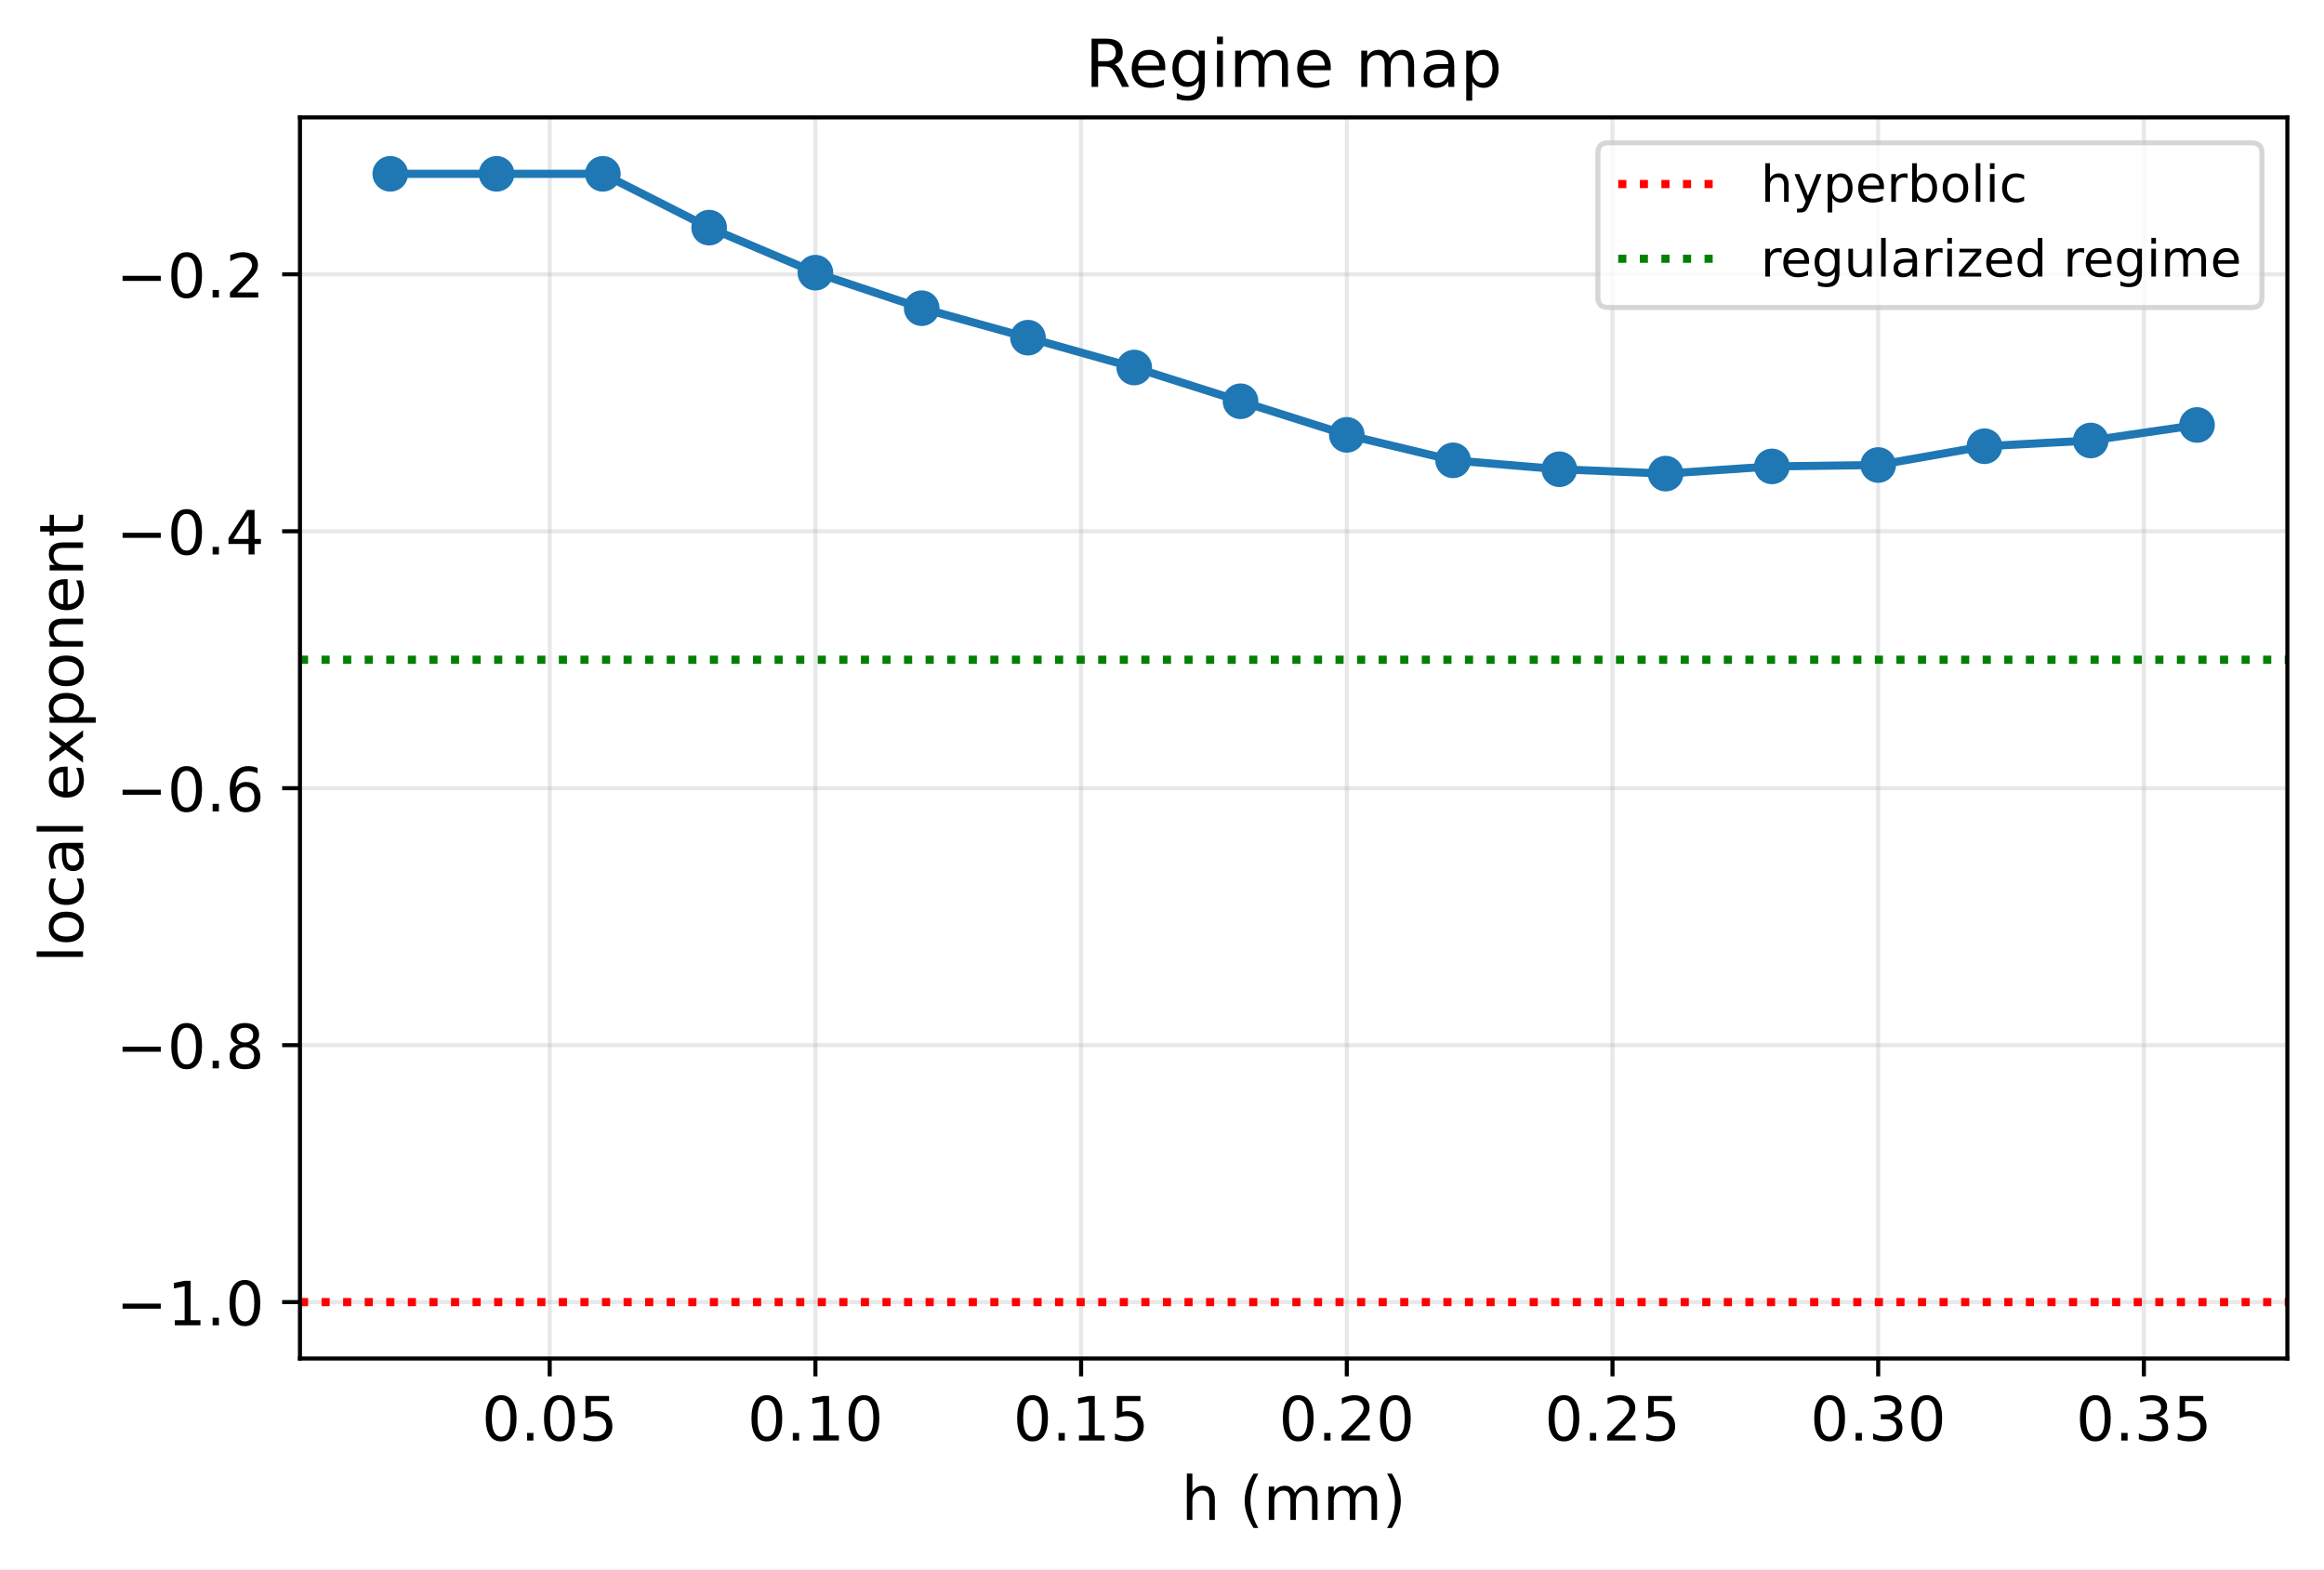
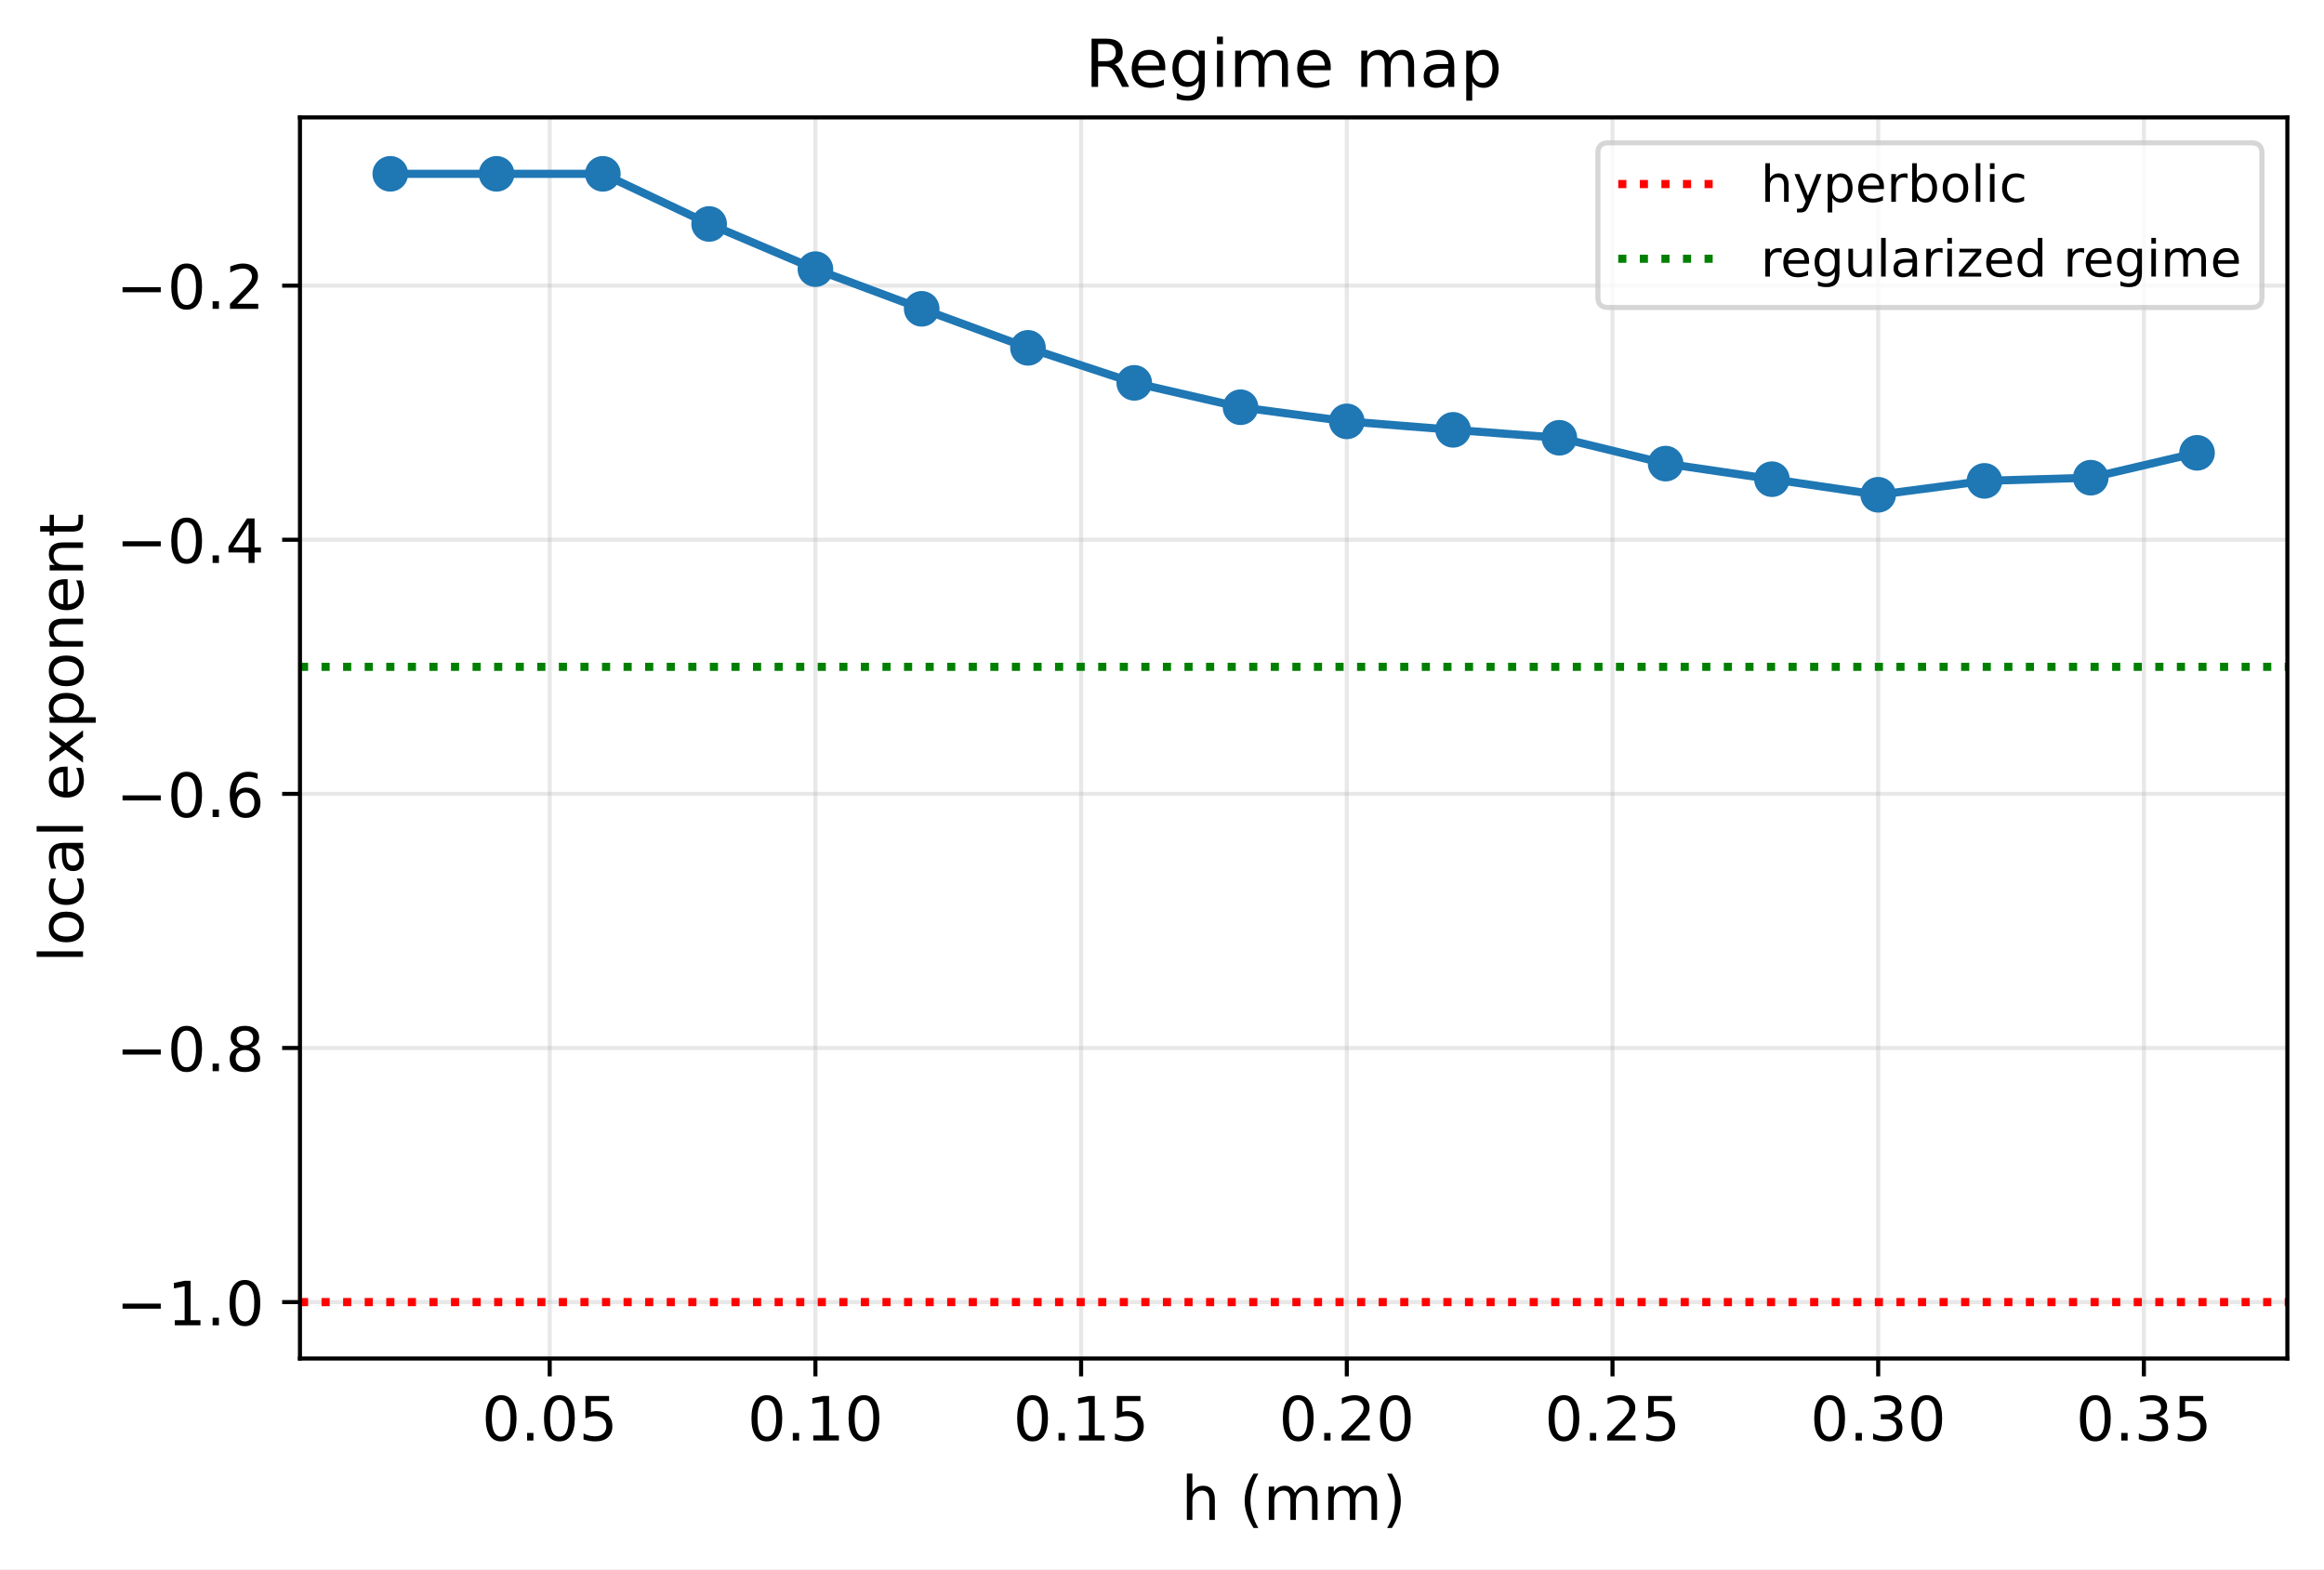
<svg xmlns="http://www.w3.org/2000/svg" xmlns:xlink="http://www.w3.org/1999/xlink" width="456.753pt" height="308.441pt" viewBox="0 0 456.753 308.441" version="1.1">
  <defs>
    <style type="text/css">*{stroke-linejoin: round; stroke-linecap: butt}</style>
  </defs>
  <g id="figure_1">
    <g id="patch_1">
      <path d="M 0 308.441  L 456.753 308.441  L 456.753 0  L 0 0  z " style="fill: #ffffff" />
    </g>
    <g id="axes_1">
      <g id="patch_2">
        <path d="M 58.953 267.014  L 449.553 267.014  L 449.553 23.078  L 58.953 23.078  z " style="fill: #ffffff" />
      </g>
      <g id="matplotlib.axis_1">
        <g id="xtick_1">
          <g id="line2d_1">
-             <path d="M 108.039 267.014  L 108.039 23.078  " clip-path="url(#pe125608d99)" style="fill: none; stroke: #b0b0b0; stroke-opacity: 0.3; stroke-width: 0.8; stroke-linecap: square" />
+             <path d="M 108.039 267.014  L 108.039 23.078  " clip-path="url(#p8f885ddbbd)" style="fill: none; stroke: #b0b0b0; stroke-opacity: 0.3; stroke-width: 0.8; stroke-linecap: square" />
          </g>
          <g id="line2d_2">
            <defs>
-               <path id="m9212f986fa" d="M 0 0  L 0 3.5  " style="stroke: #000000; stroke-width: 0.8" />
-             </defs>
-             <g>
-               <use xlink:href="#m9212f986fa" x="108.039" y="267.014" style="stroke: #000000; stroke-width: 0.8" />
+               <path id="m305a3345f8" d="M 0 0  L 0 3.5  " style="stroke: #000000; stroke-width: 0.8" />
+             </defs>
+             <g>
+               <use xlink:href="#m305a3345f8" x="108.039" y="267.014" style="stroke: #000000; stroke-width: 0.8" />
            </g>
          </g>
          <g id="text_1">
            <g transform="translate(94.67985 283.1321) scale(0.12 -0.12)">
              <defs>
                <path id="DejaVuSans-30" d="M 2034 4250  Q 1547 4250 1301 3770  Q 1056 3291 1056 2328  Q 1056 1369 1301 889  Q 1547 409 2034 409  Q 2525 409 2770 889  Q 3016 1369 3016 2328  Q 3016 3291 2770 3770  Q 2525 4250 2034 4250  z M 2034 4750  Q 2819 4750 3233 4129  Q 3647 3509 3647 2328  Q 3647 1150 3233 529  Q 2819 -91 2034 -91  Q 1250 -91 836 529  Q 422 1150 422 2328  Q 422 3509 836 4129  Q 1250 4750 2034 4750  z " transform="scale(0.015625)" />
                <path id="DejaVuSans-2e" d="M 684 794  L 1344 794  L 1344 0  L 684 0  L 684 794  z " transform="scale(0.015625)" />
                <path id="DejaVuSans-35" d="M 691 4666  L 3169 4666  L 3169 4134  L 1269 4134  L 1269 2991  Q 1406 3038 1543 3061  Q 1681 3084 1819 3084  Q 2600 3084 3056 2656  Q 3513 2228 3513 1497  Q 3513 744 3044 326  Q 2575 -91 1722 -91  Q 1428 -91 1123 -41  Q 819 9 494 109  L 494 744  Q 775 591 1075 516  Q 1375 441 1709 441  Q 2250 441 2565 725  Q 2881 1009 2881 1497  Q 2881 1984 2565 2268  Q 2250 2553 1709 2553  Q 1456 2553 1204 2497  Q 953 2441 691 2322  L 691 4666  z " transform="scale(0.015625)" />
              </defs>
              <use xlink:href="#DejaVuSans-30" />
              <use xlink:href="#DejaVuSans-2e" transform="translate(63.62305 0)" />
              <use xlink:href="#DejaVuSans-30" transform="translate(95.41016 0)" />
              <use xlink:href="#DejaVuSans-35" transform="translate(159.0332 0)" />
            </g>
          </g>
        </g>
        <g id="xtick_2">
          <g id="line2d_3">
-             <path d="M 160.258 267.014  L 160.258 23.078  " clip-path="url(#pe125608d99)" style="fill: none; stroke: #b0b0b0; stroke-opacity: 0.3; stroke-width: 0.8; stroke-linecap: square" />
+             <path d="M 160.258 267.014  L 160.258 23.078  " clip-path="url(#p8f885ddbbd)" style="fill: none; stroke: #b0b0b0; stroke-opacity: 0.3; stroke-width: 0.8; stroke-linecap: square" />
          </g>
          <g id="line2d_4">
            <g>
-               <use xlink:href="#m9212f986fa" x="160.258" y="267.014" style="stroke: #000000; stroke-width: 0.8" />
+               <use xlink:href="#m305a3345f8" x="160.258" y="267.014" style="stroke: #000000; stroke-width: 0.8" />
            </g>
          </g>
          <g id="text_2">
            <g transform="translate(146.8991 283.1321) scale(0.12 -0.12)">
              <defs>
                <path id="DejaVuSans-31" d="M 794 531  L 1825 531  L 1825 4091  L 703 3866  L 703 4441  L 1819 4666  L 2450 4666  L 2450 531  L 3481 531  L 3481 0  L 794 0  L 794 531  z " transform="scale(0.015625)" />
              </defs>
              <use xlink:href="#DejaVuSans-30" />
              <use xlink:href="#DejaVuSans-2e" transform="translate(63.62305 0)" />
              <use xlink:href="#DejaVuSans-31" transform="translate(95.41016 0)" />
              <use xlink:href="#DejaVuSans-30" transform="translate(159.0332 0)" />
            </g>
          </g>
        </g>
        <g id="xtick_3">
          <g id="line2d_5">
-             <path d="M 212.478 267.014  L 212.478 23.078  " clip-path="url(#pe125608d99)" style="fill: none; stroke: #b0b0b0; stroke-opacity: 0.3; stroke-width: 0.8; stroke-linecap: square" />
+             <path d="M 212.478 267.014  L 212.478 23.078  " clip-path="url(#p8f885ddbbd)" style="fill: none; stroke: #b0b0b0; stroke-opacity: 0.3; stroke-width: 0.8; stroke-linecap: square" />
          </g>
          <g id="line2d_6">
            <g>
-               <use xlink:href="#m9212f986fa" x="212.478" y="267.014" style="stroke: #000000; stroke-width: 0.8" />
+               <use xlink:href="#m305a3345f8" x="212.478" y="267.014" style="stroke: #000000; stroke-width: 0.8" />
            </g>
          </g>
          <g id="text_3">
            <g transform="translate(199.1183 283.1321) scale(0.12 -0.12)">
              <use xlink:href="#DejaVuSans-30" />
              <use xlink:href="#DejaVuSans-2e" transform="translate(63.62305 0)" />
              <use xlink:href="#DejaVuSans-31" transform="translate(95.41016 0)" />
              <use xlink:href="#DejaVuSans-35" transform="translate(159.0332 0)" />
            </g>
          </g>
        </g>
        <g id="xtick_4">
          <g id="line2d_7">
-             <path d="M 264.697 267.014  L 264.697 23.078  " clip-path="url(#pe125608d99)" style="fill: none; stroke: #b0b0b0; stroke-opacity: 0.3; stroke-width: 0.8; stroke-linecap: square" />
+             <path d="M 264.697 267.014  L 264.697 23.078  " clip-path="url(#p8f885ddbbd)" style="fill: none; stroke: #b0b0b0; stroke-opacity: 0.3; stroke-width: 0.8; stroke-linecap: square" />
          </g>
          <g id="line2d_8">
            <g>
-               <use xlink:href="#m9212f986fa" x="264.697" y="267.014" style="stroke: #000000; stroke-width: 0.8" />
+               <use xlink:href="#m305a3345f8" x="264.697" y="267.014" style="stroke: #000000; stroke-width: 0.8" />
            </g>
          </g>
          <g id="text_4">
            <g transform="translate(251.3376 283.1321) scale(0.12 -0.12)">
              <defs>
                <path id="DejaVuSans-32" d="M 1228 531  L 3431 531  L 3431 0  L 469 0  L 469 531  Q 828 903 1448 1529  Q 2069 2156 2228 2338  Q 2531 2678 2651 2914  Q 2772 3150 2772 3378  Q 2772 3750 2511 3984  Q 2250 4219 1831 4219  Q 1534 4219 1204 4116  Q 875 4013 500 3803  L 500 4441  Q 881 4594 1212 4672  Q 1544 4750 1819 4750  Q 2544 4750 2975 4387  Q 3406 4025 3406 3419  Q 3406 3131 3298 2873  Q 3191 2616 2906 2266  Q 2828 2175 2409 1742  Q 1991 1309 1228 531  z " transform="scale(0.015625)" />
              </defs>
              <use xlink:href="#DejaVuSans-30" />
              <use xlink:href="#DejaVuSans-2e" transform="translate(63.62305 0)" />
              <use xlink:href="#DejaVuSans-32" transform="translate(95.41016 0)" />
              <use xlink:href="#DejaVuSans-30" transform="translate(159.0332 0)" />
            </g>
          </g>
        </g>
        <g id="xtick_5">
          <g id="line2d_9">
-             <path d="M 316.916 267.014  L 316.916 23.078  " clip-path="url(#pe125608d99)" style="fill: none; stroke: #b0b0b0; stroke-opacity: 0.3; stroke-width: 0.8; stroke-linecap: square" />
+             <path d="M 316.916 267.014  L 316.916 23.078  " clip-path="url(#p8f885ddbbd)" style="fill: none; stroke: #b0b0b0; stroke-opacity: 0.3; stroke-width: 0.8; stroke-linecap: square" />
          </g>
          <g id="line2d_10">
            <g>
-               <use xlink:href="#m9212f986fa" x="316.916" y="267.014" style="stroke: #000000; stroke-width: 0.8" />
+               <use xlink:href="#m305a3345f8" x="316.916" y="267.014" style="stroke: #000000; stroke-width: 0.8" />
            </g>
          </g>
          <g id="text_5">
            <g transform="translate(303.5569 283.1321) scale(0.12 -0.12)">
              <use xlink:href="#DejaVuSans-30" />
              <use xlink:href="#DejaVuSans-2e" transform="translate(63.62305 0)" />
              <use xlink:href="#DejaVuSans-32" transform="translate(95.41016 0)" />
              <use xlink:href="#DejaVuSans-35" transform="translate(159.0332 0)" />
            </g>
          </g>
        </g>
        <g id="xtick_6">
          <g id="line2d_11">
-             <path d="M 369.135 267.014  L 369.135 23.078  " clip-path="url(#pe125608d99)" style="fill: none; stroke: #b0b0b0; stroke-opacity: 0.3; stroke-width: 0.8; stroke-linecap: square" />
+             <path d="M 369.135 267.014  L 369.135 23.078  " clip-path="url(#p8f885ddbbd)" style="fill: none; stroke: #b0b0b0; stroke-opacity: 0.3; stroke-width: 0.8; stroke-linecap: square" />
          </g>
          <g id="line2d_12">
            <g>
-               <use xlink:href="#m9212f986fa" x="369.135" y="267.014" style="stroke: #000000; stroke-width: 0.8" />
+               <use xlink:href="#m305a3345f8" x="369.135" y="267.014" style="stroke: #000000; stroke-width: 0.8" />
            </g>
          </g>
          <g id="text_6">
            <g transform="translate(355.7761 283.1321) scale(0.12 -0.12)">
              <defs>
                <path id="DejaVuSans-33" d="M 2597 2516  Q 3050 2419 3304 2112  Q 3559 1806 3559 1356  Q 3559 666 3084 287  Q 2609 -91 1734 -91  Q 1441 -91 1130 -33  Q 819 25 488 141  L 488 750  Q 750 597 1062 519  Q 1375 441 1716 441  Q 2309 441 2620 675  Q 2931 909 2931 1356  Q 2931 1769 2642 2001  Q 2353 2234 1838 2234  L 1294 2234  L 1294 2753  L 1863 2753  Q 2328 2753 2575 2939  Q 2822 3125 2822 3475  Q 2822 3834 2567 4026  Q 2313 4219 1838 4219  Q 1578 4219 1281 4162  Q 984 4106 628 3988  L 628 4550  Q 988 4650 1302 4700  Q 1616 4750 1894 4750  Q 2613 4750 3031 4423  Q 3450 4097 3450 3541  Q 3450 3153 3228 2886  Q 3006 2619 2597 2516  z " transform="scale(0.015625)" />
              </defs>
              <use xlink:href="#DejaVuSans-30" />
              <use xlink:href="#DejaVuSans-2e" transform="translate(63.62305 0)" />
              <use xlink:href="#DejaVuSans-33" transform="translate(95.41016 0)" />
              <use xlink:href="#DejaVuSans-30" transform="translate(159.0332 0)" />
            </g>
          </g>
        </g>
        <g id="xtick_7">
          <g id="line2d_13">
-             <path d="M 421.355 267.014  L 421.355 23.078  " clip-path="url(#pe125608d99)" style="fill: none; stroke: #b0b0b0; stroke-opacity: 0.3; stroke-width: 0.8; stroke-linecap: square" />
+             <path d="M 421.355 267.014  L 421.355 23.078  " clip-path="url(#p8f885ddbbd)" style="fill: none; stroke: #b0b0b0; stroke-opacity: 0.3; stroke-width: 0.8; stroke-linecap: square" />
          </g>
          <g id="line2d_14">
            <g>
-               <use xlink:href="#m9212f986fa" x="421.355" y="267.014" style="stroke: #000000; stroke-width: 0.8" />
+               <use xlink:href="#m305a3345f8" x="421.355" y="267.014" style="stroke: #000000; stroke-width: 0.8" />
            </g>
          </g>
          <g id="text_7">
            <g transform="translate(407.9954 283.1321) scale(0.12 -0.12)">
              <use xlink:href="#DejaVuSans-30" />
              <use xlink:href="#DejaVuSans-2e" transform="translate(63.62305 0)" />
              <use xlink:href="#DejaVuSans-33" transform="translate(95.41016 0)" />
              <use xlink:href="#DejaVuSans-35" transform="translate(159.0332 0)" />
            </g>
          </g>
        </g>
        <g id="text_8">
          <g transform="translate(232.1731 298.7458) scale(0.12 -0.12)">
            <defs>
              <path id="DejaVuSans-68" d="M 3513 2113  L 3513 0  L 2938 0  L 2938 2094  Q 2938 2591 2744 2837  Q 2550 3084 2163 3084  Q 1697 3084 1428 2787  Q 1159 2491 1159 1978  L 1159 0  L 581 0  L 581 4863  L 1159 4863  L 1159 2956  Q 1366 3272 1645 3428  Q 1925 3584 2291 3584  Q 2894 3584 3203 3211  Q 3513 2838 3513 2113  z " transform="scale(0.015625)" />
              <path id="DejaVuSans-20" transform="scale(0.015625)" />
              <path id="DejaVuSans-28" d="M 1984 4856  Q 1566 4138 1362 3434  Q 1159 2731 1159 2009  Q 1159 1288 1364 580  Q 1569 -128 1984 -844  L 1484 -844  Q 1016 -109 783 600  Q 550 1309 550 2009  Q 550 2706 781 3412  Q 1013 4119 1484 4856  L 1984 4856  z " transform="scale(0.015625)" />
              <path id="DejaVuSans-6d" d="M 3328 2828  Q 3544 3216 3844 3400  Q 4144 3584 4550 3584  Q 5097 3584 5394 3201  Q 5691 2819 5691 2113  L 5691 0  L 5113 0  L 5113 2094  Q 5113 2597 4934 2840  Q 4756 3084 4391 3084  Q 3944 3084 3684 2787  Q 3425 2491 3425 1978  L 3425 0  L 2847 0  L 2847 2094  Q 2847 2600 2669 2842  Q 2491 3084 2119 3084  Q 1678 3084 1418 2786  Q 1159 2488 1159 1978  L 1159 0  L 581 0  L 581 3500  L 1159 3500  L 1159 2956  Q 1356 3278 1631 3431  Q 1906 3584 2284 3584  Q 2666 3584 2933 3390  Q 3200 3197 3328 2828  z " transform="scale(0.015625)" />
              <path id="DejaVuSans-29" d="M 513 4856  L 1013 4856  Q 1481 4119 1714 3412  Q 1947 2706 1947 2009  Q 1947 1309 1714 600  Q 1481 -109 1013 -844  L 513 -844  Q 928 -128 1133 580  Q 1338 1288 1338 2009  Q 1338 2731 1133 3434  Q 928 4138 513 4856  z " transform="scale(0.015625)" />
            </defs>
            <use xlink:href="#DejaVuSans-68" />
            <use xlink:href="#DejaVuSans-20" transform="translate(63.37891 0)" />
            <use xlink:href="#DejaVuSans-28" transform="translate(95.16602 0)" />
            <use xlink:href="#DejaVuSans-6d" transform="translate(134.1797 0)" />
            <use xlink:href="#DejaVuSans-6d" transform="translate(231.5918 0)" />
            <use xlink:href="#DejaVuSans-29" transform="translate(329.0039 0)" />
          </g>
        </g>
      </g>
      <g id="matplotlib.axis_2">
        <g id="ytick_1">
          <g id="line2d_15">
-             <path d="M 58.953 255.926  L 449.553 255.926  " clip-path="url(#pe125608d99)" style="fill: none; stroke: #b0b0b0; stroke-opacity: 0.3; stroke-width: 0.8; stroke-linecap: square" />
+             <path d="M 58.953 255.926  L 449.553 255.926  " clip-path="url(#p8f885ddbbd)" style="fill: none; stroke: #b0b0b0; stroke-opacity: 0.3; stroke-width: 0.8; stroke-linecap: square" />
          </g>
          <g id="line2d_16">
            <defs>
-               <path id="m6fc0142cef" d="M 0 0  L -3.5 0  " style="stroke: #000000; stroke-width: 0.8" />
-             </defs>
-             <g>
-               <use xlink:href="#m6fc0142cef" x="58.953" y="255.926" style="stroke: #000000; stroke-width: 0.8" />
+               <path id="mc943562f96" d="M 0 0  L -3.5 0  " style="stroke: #000000; stroke-width: 0.8" />
+             </defs>
+             <g>
+               <use xlink:href="#mc943562f96" x="58.953" y="255.926" style="stroke: #000000; stroke-width: 0.8" />
            </g>
          </g>
          <g id="text_9">
            <g transform="translate(22.81375 260.485) scale(0.12 -0.12)">
              <defs>
                <path id="DejaVuSans-2212" d="M 678 2272  L 4684 2272  L 4684 1741  L 678 1741  L 678 2272  z " transform="scale(0.015625)" />
              </defs>
              <use xlink:href="#DejaVuSans-2212" />
              <use xlink:href="#DejaVuSans-31" transform="translate(83.78906 0)" />
              <use xlink:href="#DejaVuSans-2e" transform="translate(147.4121 0)" />
              <use xlink:href="#DejaVuSans-30" transform="translate(179.1992 0)" />
            </g>
          </g>
        </g>
        <g id="ytick_2">
          <g id="line2d_17">
-             <path d="M 58.953 205.424  L 449.553 205.424  " clip-path="url(#pe125608d99)" style="fill: none; stroke: #b0b0b0; stroke-opacity: 0.3; stroke-width: 0.8; stroke-linecap: square" />
+             <path d="M 58.953 205.98  L 449.553 205.98  " clip-path="url(#p8f885ddbbd)" style="fill: none; stroke: #b0b0b0; stroke-opacity: 0.3; stroke-width: 0.8; stroke-linecap: square" />
          </g>
          <g id="line2d_18">
            <g>
-               <use xlink:href="#m6fc0142cef" x="58.953" y="205.424" style="stroke: #000000; stroke-width: 0.8" />
+               <use xlink:href="#mc943562f96" x="58.953" y="205.98" style="stroke: #000000; stroke-width: 0.8" />
            </g>
          </g>
          <g id="text_10">
-             <g transform="translate(22.81375 209.9828) scale(0.12 -0.12)">
+             <g transform="translate(22.81375 210.539) scale(0.12 -0.12)">
              <defs>
                <path id="DejaVuSans-38" d="M 2034 2216  Q 1584 2216 1326 1975  Q 1069 1734 1069 1313  Q 1069 891 1326 650  Q 1584 409 2034 409  Q 2484 409 2743 651  Q 3003 894 3003 1313  Q 3003 1734 2745 1975  Q 2488 2216 2034 2216  z M 1403 2484  Q 997 2584 770 2862  Q 544 3141 544 3541  Q 544 4100 942 4425  Q 1341 4750 2034 4750  Q 2731 4750 3128 4425  Q 3525 4100 3525 3541  Q 3525 3141 3298 2862  Q 3072 2584 2669 2484  Q 3125 2378 3379 2068  Q 3634 1759 3634 1313  Q 3634 634 3220 271  Q 2806 -91 2034 -91  Q 1263 -91 848 271  Q 434 634 434 1313  Q 434 1759 690 2068  Q 947 2378 1403 2484  z M 1172 3481  Q 1172 3119 1398 2916  Q 1625 2713 2034 2713  Q 2441 2713 2670 2916  Q 2900 3119 2900 3481  Q 2900 3844 2670 4047  Q 2441 4250 2034 4250  Q 1625 4250 1398 4047  Q 1172 3844 1172 3481  z " transform="scale(0.015625)" />
              </defs>
              <use xlink:href="#DejaVuSans-2212" />
              <use xlink:href="#DejaVuSans-30" transform="translate(83.78906 0)" />
              <use xlink:href="#DejaVuSans-2e" transform="translate(147.4121 0)" />
              <use xlink:href="#DejaVuSans-38" transform="translate(179.1992 0)" />
            </g>
          </g>
        </g>
        <g id="ytick_3">
          <g id="line2d_19">
-             <path d="M 58.953 154.922  L 449.553 154.922  " clip-path="url(#pe125608d99)" style="fill: none; stroke: #b0b0b0; stroke-opacity: 0.3; stroke-width: 0.8; stroke-linecap: square" />
+             <path d="M 58.953 156.034  L 449.553 156.034  " clip-path="url(#p8f885ddbbd)" style="fill: none; stroke: #b0b0b0; stroke-opacity: 0.3; stroke-width: 0.8; stroke-linecap: square" />
          </g>
          <g id="line2d_20">
            <g>
-               <use xlink:href="#m6fc0142cef" x="58.953" y="154.922" style="stroke: #000000; stroke-width: 0.8" />
+               <use xlink:href="#mc943562f96" x="58.953" y="156.034" style="stroke: #000000; stroke-width: 0.8" />
            </g>
          </g>
          <g id="text_11">
-             <g transform="translate(22.81375 159.4806) scale(0.12 -0.12)">
+             <g transform="translate(22.81375 160.5931) scale(0.12 -0.12)">
              <defs>
                <path id="DejaVuSans-36" d="M 2113 2584  Q 1688 2584 1439 2293  Q 1191 2003 1191 1497  Q 1191 994 1439 701  Q 1688 409 2113 409  Q 2538 409 2786 701  Q 3034 994 3034 1497  Q 3034 2003 2786 2293  Q 2538 2584 2113 2584  z M 3366 4563  L 3366 3988  Q 3128 4100 2886 4159  Q 2644 4219 2406 4219  Q 1781 4219 1451 3797  Q 1122 3375 1075 2522  Q 1259 2794 1537 2939  Q 1816 3084 2150 3084  Q 2853 3084 3261 2657  Q 3669 2231 3669 1497  Q 3669 778 3244 343  Q 2819 -91 2113 -91  Q 1303 -91 875 529  Q 447 1150 447 2328  Q 447 3434 972 4092  Q 1497 4750 2381 4750  Q 2619 4750 2861 4703  Q 3103 4656 3366 4563  z " transform="scale(0.015625)" />
              </defs>
              <use xlink:href="#DejaVuSans-2212" />
              <use xlink:href="#DejaVuSans-30" transform="translate(83.78906 0)" />
              <use xlink:href="#DejaVuSans-2e" transform="translate(147.4121 0)" />
              <use xlink:href="#DejaVuSans-36" transform="translate(179.1992 0)" />
            </g>
          </g>
        </g>
        <g id="ytick_4">
          <g id="line2d_21">
-             <path d="M 58.953 104.419  L 449.553 104.419  " clip-path="url(#pe125608d99)" style="fill: none; stroke: #b0b0b0; stroke-opacity: 0.3; stroke-width: 0.8; stroke-linecap: square" />
+             <path d="M 58.953 106.088  L 449.553 106.088  " clip-path="url(#p8f885ddbbd)" style="fill: none; stroke: #b0b0b0; stroke-opacity: 0.3; stroke-width: 0.8; stroke-linecap: square" />
          </g>
          <g id="line2d_22">
            <g>
-               <use xlink:href="#m6fc0142cef" x="58.953" y="104.419" style="stroke: #000000; stroke-width: 0.8" />
+               <use xlink:href="#mc943562f96" x="58.953" y="106.088" style="stroke: #000000; stroke-width: 0.8" />
            </g>
          </g>
          <g id="text_12">
-             <g transform="translate(22.81375 108.9783) scale(0.12 -0.12)">
+             <g transform="translate(22.81375 110.6471) scale(0.12 -0.12)">
              <defs>
                <path id="DejaVuSans-34" d="M 2419 4116  L 825 1625  L 2419 1625  L 2419 4116  z M 2253 4666  L 3047 4666  L 3047 1625  L 3713 1625  L 3713 1100  L 3047 1100  L 3047 0  L 2419 0  L 2419 1100  L 313 1100  L 313 1709  L 2253 4666  z " transform="scale(0.015625)" />
              </defs>
              <use xlink:href="#DejaVuSans-2212" />
              <use xlink:href="#DejaVuSans-30" transform="translate(83.78906 0)" />
              <use xlink:href="#DejaVuSans-2e" transform="translate(147.4121 0)" />
              <use xlink:href="#DejaVuSans-34" transform="translate(179.1992 0)" />
            </g>
          </g>
        </g>
        <g id="ytick_5">
          <g id="line2d_23">
-             <path d="M 58.953 53.917  L 449.553 53.917  " clip-path="url(#pe125608d99)" style="fill: none; stroke: #b0b0b0; stroke-opacity: 0.3; stroke-width: 0.8; stroke-linecap: square" />
+             <path d="M 58.953 56.142  L 449.553 56.142  " clip-path="url(#p8f885ddbbd)" style="fill: none; stroke: #b0b0b0; stroke-opacity: 0.3; stroke-width: 0.8; stroke-linecap: square" />
          </g>
          <g id="line2d_24">
            <g>
-               <use xlink:href="#m6fc0142cef" x="58.953" y="53.917" style="stroke: #000000; stroke-width: 0.8" />
+               <use xlink:href="#mc943562f96" x="58.953" y="56.142" style="stroke: #000000; stroke-width: 0.8" />
            </g>
          </g>
          <g id="text_13">
-             <g transform="translate(22.81375 58.47612) scale(0.12 -0.12)">
+             <g transform="translate(22.81375 60.70109) scale(0.12 -0.12)">
              <use xlink:href="#DejaVuSans-2212" />
              <use xlink:href="#DejaVuSans-30" transform="translate(83.78906 0)" />
              <use xlink:href="#DejaVuSans-2e" transform="translate(147.4121 0)" />
              <use xlink:href="#DejaVuSans-32" transform="translate(179.1992 0)" />
            </g>
          </g>
        </g>
        <g id="text_14">
          <g transform="translate(16.31812 189.2013) rotate(-90) scale(0.12 -0.12)">
            <defs>
              <path id="DejaVuSans-6c" d="M 603 4863  L 1178 4863  L 1178 0  L 603 0  L 603 4863  z " transform="scale(0.015625)" />
              <path id="DejaVuSans-6f" d="M 1959 3097  Q 1497 3097 1228 2736  Q 959 2375 959 1747  Q 959 1119 1226 758  Q 1494 397 1959 397  Q 2419 397 2687 759  Q 2956 1122 2956 1747  Q 2956 2369 2687 2733  Q 2419 3097 1959 3097  z M 1959 3584  Q 2709 3584 3137 3096  Q 3566 2609 3566 1747  Q 3566 888 3137 398  Q 2709 -91 1959 -91  Q 1206 -91 779 398  Q 353 888 353 1747  Q 353 2609 779 3096  Q 1206 3584 1959 3584  z " transform="scale(0.015625)" />
              <path id="DejaVuSans-63" d="M 3122 3366  L 3122 2828  Q 2878 2963 2633 3030  Q 2388 3097 2138 3097  Q 1578 3097 1268 2742  Q 959 2388 959 1747  Q 959 1106 1268 751  Q 1578 397 2138 397  Q 2388 397 2633 464  Q 2878 531 3122 666  L 3122 134  Q 2881 22 2623 -34  Q 2366 -91 2075 -91  Q 1284 -91 818 406  Q 353 903 353 1747  Q 353 2603 823 3093  Q 1294 3584 2113 3584  Q 2378 3584 2631 3529  Q 2884 3475 3122 3366  z " transform="scale(0.015625)" />
              <path id="DejaVuSans-61" d="M 2194 1759  Q 1497 1759 1228 1600  Q 959 1441 959 1056  Q 959 750 1161 570  Q 1363 391 1709 391  Q 2188 391 2477 730  Q 2766 1069 2766 1631  L 2766 1759  L 2194 1759  z M 3341 1997  L 3341 0  L 2766 0  L 2766 531  Q 2569 213 2275 61  Q 1981 -91 1556 -91  Q 1019 -91 701 211  Q 384 513 384 1019  Q 384 1609 779 1909  Q 1175 2209 1959 2209  L 2766 2209  L 2766 2266  Q 2766 2663 2505 2880  Q 2244 3097 1772 3097  Q 1472 3097 1187 3025  Q 903 2953 641 2809  L 641 3341  Q 956 3463 1253 3523  Q 1550 3584 1831 3584  Q 2591 3584 2966 3190  Q 3341 2797 3341 1997  z " transform="scale(0.015625)" />
              <path id="DejaVuSans-65" d="M 3597 1894  L 3597 1613  L 953 1613  Q 991 1019 1311 708  Q 1631 397 2203 397  Q 2534 397 2845 478  Q 3156 559 3463 722  L 3463 178  Q 3153 47 2828 -22  Q 2503 -91 2169 -91  Q 1331 -91 842 396  Q 353 884 353 1716  Q 353 2575 817 3079  Q 1281 3584 2069 3584  Q 2775 3584 3186 3129  Q 3597 2675 3597 1894  z M 3022 2063  Q 3016 2534 2758 2815  Q 2500 3097 2075 3097  Q 1594 3097 1305 2825  Q 1016 2553 972 2059  L 3022 2063  z " transform="scale(0.015625)" />
              <path id="DejaVuSans-78" d="M 3513 3500  L 2247 1797  L 3578 0  L 2900 0  L 1881 1375  L 863 0  L 184 0  L 1544 1831  L 300 3500  L 978 3500  L 1906 2253  L 2834 3500  L 3513 3500  z " transform="scale(0.015625)" />
              <path id="DejaVuSans-70" d="M 1159 525  L 1159 -1331  L 581 -1331  L 581 3500  L 1159 3500  L 1159 2969  Q 1341 3281 1617 3432  Q 1894 3584 2278 3584  Q 2916 3584 3314 3078  Q 3713 2572 3713 1747  Q 3713 922 3314 415  Q 2916 -91 2278 -91  Q 1894 -91 1617 61  Q 1341 213 1159 525  z M 3116 1747  Q 3116 2381 2855 2742  Q 2594 3103 2138 3103  Q 1681 3103 1420 2742  Q 1159 2381 1159 1747  Q 1159 1113 1420 752  Q 1681 391 2138 391  Q 2594 391 2855 752  Q 3116 1113 3116 1747  z " transform="scale(0.015625)" />
              <path id="DejaVuSans-6e" d="M 3513 2113  L 3513 0  L 2938 0  L 2938 2094  Q 2938 2591 2744 2837  Q 2550 3084 2163 3084  Q 1697 3084 1428 2787  Q 1159 2491 1159 1978  L 1159 0  L 581 0  L 581 3500  L 1159 3500  L 1159 2956  Q 1366 3272 1645 3428  Q 1925 3584 2291 3584  Q 2894 3584 3203 3211  Q 3513 2838 3513 2113  z " transform="scale(0.015625)" />
              <path id="DejaVuSans-74" d="M 1172 4494  L 1172 3500  L 2356 3500  L 2356 3053  L 1172 3053  L 1172 1153  Q 1172 725 1289 603  Q 1406 481 1766 481  L 2356 481  L 2356 0  L 1766 0  Q 1100 0 847 248  Q 594 497 594 1153  L 594 3053  L 172 3053  L 172 3500  L 594 3500  L 594 4494  L 1172 4494  z " transform="scale(0.015625)" />
            </defs>
            <use xlink:href="#DejaVuSans-6c" />
            <use xlink:href="#DejaVuSans-6f" transform="translate(27.7832 0)" />
            <use xlink:href="#DejaVuSans-63" transform="translate(88.96484 0)" />
            <use xlink:href="#DejaVuSans-61" transform="translate(143.9453 0)" />
            <use xlink:href="#DejaVuSans-6c" transform="translate(205.2246 0)" />
            <use xlink:href="#DejaVuSans-20" transform="translate(233.0078 0)" />
            <use xlink:href="#DejaVuSans-65" transform="translate(264.7949 0)" />
            <use xlink:href="#DejaVuSans-78" transform="translate(324.5684 0)" />
            <use xlink:href="#DejaVuSans-70" transform="translate(383.748 0)" />
            <use xlink:href="#DejaVuSans-6f" transform="translate(447.2246 0)" />
            <use xlink:href="#DejaVuSans-6e" transform="translate(508.4062 0)" />
            <use xlink:href="#DejaVuSans-65" transform="translate(571.7852 0)" />
            <use xlink:href="#DejaVuSans-6e" transform="translate(633.3086 0)" />
            <use xlink:href="#DejaVuSans-74" transform="translate(696.6875 0)" />
          </g>
        </g>
      </g>
      <g id="line2d_25">
-         <path d="M 76.708 34.166  L 97.595 34.166  L 118.483 34.166  L 139.371 44.741  L 160.258 53.593  L 181.146 60.576  L 202.034 66.367  L 222.922 72.234  L 243.809 78.866  L 264.697 85.472  L 285.585 90.48  L 306.472 92.232  L 327.36 93.089  L 348.248 91.674  L 369.135 91.395  L 390.023 87.708  L 410.911 86.576  L 431.799 83.53  " clip-path="url(#pe125608d99)" style="fill: none; stroke: #1f77b4; stroke-width: 1.6; stroke-linecap: square" />
+         <path d="M 76.708 34.166  L 97.595 34.166  L 118.483 34.166  L 139.371 44.02  L 160.258 52.896  L 181.146 60.695  L 202.034 68.367  L 222.922 75.25  L 243.809 80.043  L 264.697 82.82  L 285.585 84.484  L 306.472 86.045  L 327.36 91.123  L 348.248 94.184  L 369.135 97.248  L 390.023 94.515  L 410.911 93.89  L 431.799 89.002  " clip-path="url(#p8f885ddbbd)" style="fill: none; stroke: #1f77b4; stroke-width: 1.6; stroke-linecap: square" />
        <defs>
-           <path id="mb220295e32" d="M 0 3  C 0.796 3 1.559 2.684 2.121 2.121  C 2.684 1.559 3 0.796 3 0  C 3 -0.796 2.684 -1.559 2.121 -2.121  C 1.559 -2.684 0.796 -3 0 -3  C -0.796 -3 -1.559 -2.684 -2.121 -2.121  C -2.684 -1.559 -3 -0.796 -3 0  C -3 0.796 -2.684 1.559 -2.121 2.121  C -1.559 2.684 -0.796 3 0 3  z " style="stroke: #1f77b4" />
+           <path id="m0a0b66f932" d="M 0 3  C 0.796 3 1.559 2.684 2.121 2.121  C 2.684 1.559 3 0.796 3 0  C 3 -0.796 2.684 -1.559 2.121 -2.121  C 1.559 -2.684 0.796 -3 0 -3  C -0.796 -3 -1.559 -2.684 -2.121 -2.121  C -2.684 -1.559 -3 -0.796 -3 0  C -3 0.796 -2.684 1.559 -2.121 2.121  C -1.559 2.684 -0.796 3 0 3  z " style="stroke: #1f77b4" />
        </defs>
-         <g clip-path="url(#pe125608d99)">
-           <use xlink:href="#mb220295e32" x="76.708" y="34.166" style="fill: #1f77b4; stroke: #1f77b4" />
-           <use xlink:href="#mb220295e32" x="97.595" y="34.166" style="fill: #1f77b4; stroke: #1f77b4" />
-           <use xlink:href="#mb220295e32" x="118.483" y="34.166" style="fill: #1f77b4; stroke: #1f77b4" />
-           <use xlink:href="#mb220295e32" x="139.371" y="44.741" style="fill: #1f77b4; stroke: #1f77b4" />
-           <use xlink:href="#mb220295e32" x="160.258" y="53.593" style="fill: #1f77b4; stroke: #1f77b4" />
-           <use xlink:href="#mb220295e32" x="181.146" y="60.576" style="fill: #1f77b4; stroke: #1f77b4" />
-           <use xlink:href="#mb220295e32" x="202.034" y="66.367" style="fill: #1f77b4; stroke: #1f77b4" />
-           <use xlink:href="#mb220295e32" x="222.922" y="72.234" style="fill: #1f77b4; stroke: #1f77b4" />
-           <use xlink:href="#mb220295e32" x="243.809" y="78.866" style="fill: #1f77b4; stroke: #1f77b4" />
-           <use xlink:href="#mb220295e32" x="264.697" y="85.472" style="fill: #1f77b4; stroke: #1f77b4" />
-           <use xlink:href="#mb220295e32" x="285.585" y="90.48" style="fill: #1f77b4; stroke: #1f77b4" />
-           <use xlink:href="#mb220295e32" x="306.472" y="92.232" style="fill: #1f77b4; stroke: #1f77b4" />
-           <use xlink:href="#mb220295e32" x="327.36" y="93.089" style="fill: #1f77b4; stroke: #1f77b4" />
-           <use xlink:href="#mb220295e32" x="348.248" y="91.674" style="fill: #1f77b4; stroke: #1f77b4" />
-           <use xlink:href="#mb220295e32" x="369.135" y="91.395" style="fill: #1f77b4; stroke: #1f77b4" />
-           <use xlink:href="#mb220295e32" x="390.023" y="87.708" style="fill: #1f77b4; stroke: #1f77b4" />
-           <use xlink:href="#mb220295e32" x="410.911" y="86.576" style="fill: #1f77b4; stroke: #1f77b4" />
-           <use xlink:href="#mb220295e32" x="431.799" y="83.53" style="fill: #1f77b4; stroke: #1f77b4" />
+         <g clip-path="url(#p8f885ddbbd)">
+           <use xlink:href="#m0a0b66f932" x="76.708" y="34.166" style="fill: #1f77b4; stroke: #1f77b4" />
+           <use xlink:href="#m0a0b66f932" x="97.595" y="34.166" style="fill: #1f77b4; stroke: #1f77b4" />
+           <use xlink:href="#m0a0b66f932" x="118.483" y="34.166" style="fill: #1f77b4; stroke: #1f77b4" />
+           <use xlink:href="#m0a0b66f932" x="139.371" y="44.02" style="fill: #1f77b4; stroke: #1f77b4" />
+           <use xlink:href="#m0a0b66f932" x="160.258" y="52.896" style="fill: #1f77b4; stroke: #1f77b4" />
+           <use xlink:href="#m0a0b66f932" x="181.146" y="60.695" style="fill: #1f77b4; stroke: #1f77b4" />
+           <use xlink:href="#m0a0b66f932" x="202.034" y="68.367" style="fill: #1f77b4; stroke: #1f77b4" />
+           <use xlink:href="#m0a0b66f932" x="222.922" y="75.25" style="fill: #1f77b4; stroke: #1f77b4" />
+           <use xlink:href="#m0a0b66f932" x="243.809" y="80.043" style="fill: #1f77b4; stroke: #1f77b4" />
+           <use xlink:href="#m0a0b66f932" x="264.697" y="82.82" style="fill: #1f77b4; stroke: #1f77b4" />
+           <use xlink:href="#m0a0b66f932" x="285.585" y="84.484" style="fill: #1f77b4; stroke: #1f77b4" />
+           <use xlink:href="#m0a0b66f932" x="306.472" y="86.045" style="fill: #1f77b4; stroke: #1f77b4" />
+           <use xlink:href="#m0a0b66f932" x="327.36" y="91.123" style="fill: #1f77b4; stroke: #1f77b4" />
+           <use xlink:href="#m0a0b66f932" x="348.248" y="94.184" style="fill: #1f77b4; stroke: #1f77b4" />
+           <use xlink:href="#m0a0b66f932" x="369.135" y="97.248" style="fill: #1f77b4; stroke: #1f77b4" />
+           <use xlink:href="#m0a0b66f932" x="390.023" y="94.515" style="fill: #1f77b4; stroke: #1f77b4" />
+           <use xlink:href="#m0a0b66f932" x="410.911" y="93.89" style="fill: #1f77b4; stroke: #1f77b4" />
+           <use xlink:href="#m0a0b66f932" x="431.799" y="89.002" style="fill: #1f77b4; stroke: #1f77b4" />
        </g>
      </g>
      <g id="line2d_26">
-         <path d="M 58.953 255.926  L 449.553 255.926  " clip-path="url(#pe125608d99)" style="fill: none; stroke-dasharray: 1.6,2.64; stroke-dashoffset: 0; stroke: #ff0000; stroke-width: 1.6" />
+         <path d="M 58.953 255.926  L 449.553 255.926  " clip-path="url(#p8f885ddbbd)" style="fill: none; stroke-dasharray: 1.6,2.64; stroke-dashoffset: 0; stroke: #ff0000; stroke-width: 1.6" />
      </g>
      <g id="line2d_27">
-         <path d="M 58.953 129.67  L 449.553 129.67  " clip-path="url(#pe125608d99)" style="fill: none; stroke-dasharray: 1.6,2.64; stroke-dashoffset: 0; stroke: #008000; stroke-width: 1.6" />
+         <path d="M 58.953 131.061  L 449.553 131.061  " clip-path="url(#p8f885ddbbd)" style="fill: none; stroke-dasharray: 1.6,2.64; stroke-dashoffset: 0; stroke: #008000; stroke-width: 1.6" />
      </g>
      <g id="patch_3">
        <path d="M 58.953 267.014  L 58.953 23.078  " style="fill: none; stroke: #000000; stroke-width: 0.8; stroke-linejoin: miter; stroke-linecap: square" />
      </g>
      <g id="patch_4">
        <path d="M 449.553 267.014  L 449.553 23.078  " style="fill: none; stroke: #000000; stroke-width: 0.8; stroke-linejoin: miter; stroke-linecap: square" />
      </g>
      <g id="patch_5">
        <path d="M 58.953 267.014  L 449.553 267.014  " style="fill: none; stroke: #000000; stroke-width: 0.8; stroke-linejoin: miter; stroke-linecap: square" />
      </g>
      <g id="patch_6">
        <path d="M 58.953 23.078  L 449.553 23.078  " style="fill: none; stroke: #000000; stroke-width: 0.8; stroke-linejoin: miter; stroke-linecap: square" />
      </g>
      <g id="text_15">
        <g transform="translate(213.2595 17.07797) scale(0.13 -0.13)">
          <defs>
            <path id="DejaVuSans-52" d="M 2841 2188  Q 3044 2119 3236 1894  Q 3428 1669 3622 1275  L 4263 0  L 3584 0  L 2988 1197  Q 2756 1666 2539 1819  Q 2322 1972 1947 1972  L 1259 1972  L 1259 0  L 628 0  L 628 4666  L 2053 4666  Q 2853 4666 3247 4331  Q 3641 3997 3641 3322  Q 3641 2881 3436 2590  Q 3231 2300 2841 2188  z M 1259 4147  L 1259 2491  L 2053 2491  Q 2509 2491 2742 2702  Q 2975 2913 2975 3322  Q 2975 3731 2742 3939  Q 2509 4147 2053 4147  L 1259 4147  z " transform="scale(0.015625)" />
            <path id="DejaVuSans-67" d="M 2906 1791  Q 2906 2416 2648 2759  Q 2391 3103 1925 3103  Q 1463 3103 1205 2759  Q 947 2416 947 1791  Q 947 1169 1205 825  Q 1463 481 1925 481  Q 2391 481 2648 825  Q 2906 1169 2906 1791  z M 3481 434  Q 3481 -459 3084 -895  Q 2688 -1331 1869 -1331  Q 1566 -1331 1297 -1286  Q 1028 -1241 775 -1147  L 775 -588  Q 1028 -725 1275 -790  Q 1522 -856 1778 -856  Q 2344 -856 2625 -561  Q 2906 -266 2906 331  L 2906 616  Q 2728 306 2450 153  Q 2172 0 1784 0  Q 1141 0 747 490  Q 353 981 353 1791  Q 353 2603 747 3093  Q 1141 3584 1784 3584  Q 2172 3584 2450 3431  Q 2728 3278 2906 2969  L 2906 3500  L 3481 3500  L 3481 434  z " transform="scale(0.015625)" />
            <path id="DejaVuSans-69" d="M 603 3500  L 1178 3500  L 1178 0  L 603 0  L 603 3500  z M 603 4863  L 1178 4863  L 1178 4134  L 603 4134  L 603 4863  z " transform="scale(0.015625)" />
          </defs>
          <use xlink:href="#DejaVuSans-52" />
          <use xlink:href="#DejaVuSans-65" transform="translate(64.98242 0)" />
          <use xlink:href="#DejaVuSans-67" transform="translate(126.5059 0)" />
          <use xlink:href="#DejaVuSans-69" transform="translate(189.9824 0)" />
          <use xlink:href="#DejaVuSans-6d" transform="translate(217.7656 0)" />
          <use xlink:href="#DejaVuSans-65" transform="translate(315.1777 0)" />
          <use xlink:href="#DejaVuSans-20" transform="translate(376.7012 0)" />
          <use xlink:href="#DejaVuSans-6d" transform="translate(408.4883 0)" />
          <use xlink:href="#DejaVuSans-61" transform="translate(505.9004 0)" />
          <use xlink:href="#DejaVuSans-70" transform="translate(567.1797 0)" />
        </g>
      </g>
      <g id="legend_1">
        <g id="patch_7">
          <path d="M 316.045 60.434  L 442.553 60.434  Q 444.553 60.434 444.553 58.434  L 444.553 30.078  Q 444.553 28.078 442.553 28.078  L 316.045 28.078  Q 314.045 28.078 314.045 30.078  L 314.045 58.434  Q 314.045 60.434 316.045 60.434  z " style="fill: #ffffff; opacity: 0.8; stroke: #cccccc; stroke-linejoin: miter" />
        </g>
        <g id="line2d_28">
          <path d="M 318.045 36.176  L 328.045 36.176  L 338.045 36.176  " style="fill: none; stroke-dasharray: 1.6,2.64; stroke-dashoffset: 0; stroke: #ff0000; stroke-width: 1.6" />
        </g>
        <g id="text_16">
          <g transform="translate(346.0453 39.67641) scale(0.1 -0.1)">
            <defs>
              <path id="DejaVuSans-79" d="M 2059 -325  Q 1816 -950 1584 -1140  Q 1353 -1331 966 -1331  L 506 -1331  L 506 -850  L 844 -850  Q 1081 -850 1212 -737  Q 1344 -625 1503 -206  L 1606 56  L 191 3500  L 800 3500  L 1894 763  L 2988 3500  L 3597 3500  L 2059 -325  z " transform="scale(0.015625)" />
              <path id="DejaVuSans-72" d="M 2631 2963  Q 2534 3019 2420 3045  Q 2306 3072 2169 3072  Q 1681 3072 1420 2755  Q 1159 2438 1159 1844  L 1159 0  L 581 0  L 581 3500  L 1159 3500  L 1159 2956  Q 1341 3275 1631 3429  Q 1922 3584 2338 3584  Q 2397 3584 2469 3576  Q 2541 3569 2628 3553  L 2631 2963  z " transform="scale(0.015625)" />
              <path id="DejaVuSans-62" d="M 3116 1747  Q 3116 2381 2855 2742  Q 2594 3103 2138 3103  Q 1681 3103 1420 2742  Q 1159 2381 1159 1747  Q 1159 1113 1420 752  Q 1681 391 2138 391  Q 2594 391 2855 752  Q 3116 1113 3116 1747  z M 1159 2969  Q 1341 3281 1617 3432  Q 1894 3584 2278 3584  Q 2916 3584 3314 3078  Q 3713 2572 3713 1747  Q 3713 922 3314 415  Q 2916 -91 2278 -91  Q 1894 -91 1617 61  Q 1341 213 1159 525  L 1159 0  L 581 0  L 581 4863  L 1159 4863  L 1159 2969  z " transform="scale(0.015625)" />
            </defs>
            <use xlink:href="#DejaVuSans-68" />
            <use xlink:href="#DejaVuSans-79" transform="translate(63.37891 0)" />
            <use xlink:href="#DejaVuSans-70" transform="translate(122.5586 0)" />
            <use xlink:href="#DejaVuSans-65" transform="translate(186.0352 0)" />
            <use xlink:href="#DejaVuSans-72" transform="translate(247.5586 0)" />
            <use xlink:href="#DejaVuSans-62" transform="translate(288.6719 0)" />
            <use xlink:href="#DejaVuSans-6f" transform="translate(352.1484 0)" />
            <use xlink:href="#DejaVuSans-6c" transform="translate(413.3301 0)" />
            <use xlink:href="#DejaVuSans-69" transform="translate(441.1133 0)" />
            <use xlink:href="#DejaVuSans-63" transform="translate(468.8965 0)" />
          </g>
        </g>
        <g id="line2d_29">
          <path d="M 318.045 50.855  L 328.045 50.855  L 338.045 50.855  " style="fill: none; stroke-dasharray: 1.6,2.64; stroke-dashoffset: 0; stroke: #008000; stroke-width: 1.6" />
        </g>
        <g id="text_17">
          <g transform="translate(346.0453 54.35453) scale(0.1 -0.1)">
            <defs>
              <path id="DejaVuSans-75" d="M 544 1381  L 544 3500  L 1119 3500  L 1119 1403  Q 1119 906 1312 657  Q 1506 409 1894 409  Q 2359 409 2629 706  Q 2900 1003 2900 1516  L 2900 3500  L 3475 3500  L 3475 0  L 2900 0  L 2900 538  Q 2691 219 2414 64  Q 2138 -91 1772 -91  Q 1169 -91 856 284  Q 544 659 544 1381  z M 1991 3584  L 1991 3584  z " transform="scale(0.015625)" />
              <path id="DejaVuSans-7a" d="M 353 3500  L 3084 3500  L 3084 2975  L 922 459  L 3084 459  L 3084 0  L 275 0  L 275 525  L 2438 3041  L 353 3041  L 353 3500  z " transform="scale(0.015625)" />
              <path id="DejaVuSans-64" d="M 2906 2969  L 2906 4863  L 3481 4863  L 3481 0  L 2906 0  L 2906 525  Q 2725 213 2448 61  Q 2172 -91 1784 -91  Q 1150 -91 751 415  Q 353 922 353 1747  Q 353 2572 751 3078  Q 1150 3584 1784 3584  Q 2172 3584 2448 3432  Q 2725 3281 2906 2969  z M 947 1747  Q 947 1113 1208 752  Q 1469 391 1925 391  Q 2381 391 2643 752  Q 2906 1113 2906 1747  Q 2906 2381 2643 2742  Q 2381 3103 1925 3103  Q 1469 3103 1208 2742  Q 947 2381 947 1747  z " transform="scale(0.015625)" />
            </defs>
            <use xlink:href="#DejaVuSans-72" />
            <use xlink:href="#DejaVuSans-65" transform="translate(38.86328 0)" />
            <use xlink:href="#DejaVuSans-67" transform="translate(100.3867 0)" />
            <use xlink:href="#DejaVuSans-75" transform="translate(163.8633 0)" />
            <use xlink:href="#DejaVuSans-6c" transform="translate(227.2422 0)" />
            <use xlink:href="#DejaVuSans-61" transform="translate(255.0254 0)" />
            <use xlink:href="#DejaVuSans-72" transform="translate(316.3047 0)" />
            <use xlink:href="#DejaVuSans-69" transform="translate(357.418 0)" />
            <use xlink:href="#DejaVuSans-7a" transform="translate(385.2012 0)" />
            <use xlink:href="#DejaVuSans-65" transform="translate(437.6914 0)" />
            <use xlink:href="#DejaVuSans-64" transform="translate(499.2148 0)" />
            <use xlink:href="#DejaVuSans-20" transform="translate(562.6914 0)" />
            <use xlink:href="#DejaVuSans-72" transform="translate(594.4785 0)" />
            <use xlink:href="#DejaVuSans-65" transform="translate(633.3418 0)" />
            <use xlink:href="#DejaVuSans-67" transform="translate(694.8652 0)" />
            <use xlink:href="#DejaVuSans-69" transform="translate(758.3418 0)" />
            <use xlink:href="#DejaVuSans-6d" transform="translate(786.125 0)" />
            <use xlink:href="#DejaVuSans-65" transform="translate(883.5371 0)" />
          </g>
        </g>
      </g>
    </g>
  </g>
  <defs>
-     <clipPath id="pe125608d99">
+     <clipPath id="p8f885ddbbd">
      <rect x="58.953" y="23.078" width="390.6" height="243.936" />
    </clipPath>
  </defs>
</svg>
